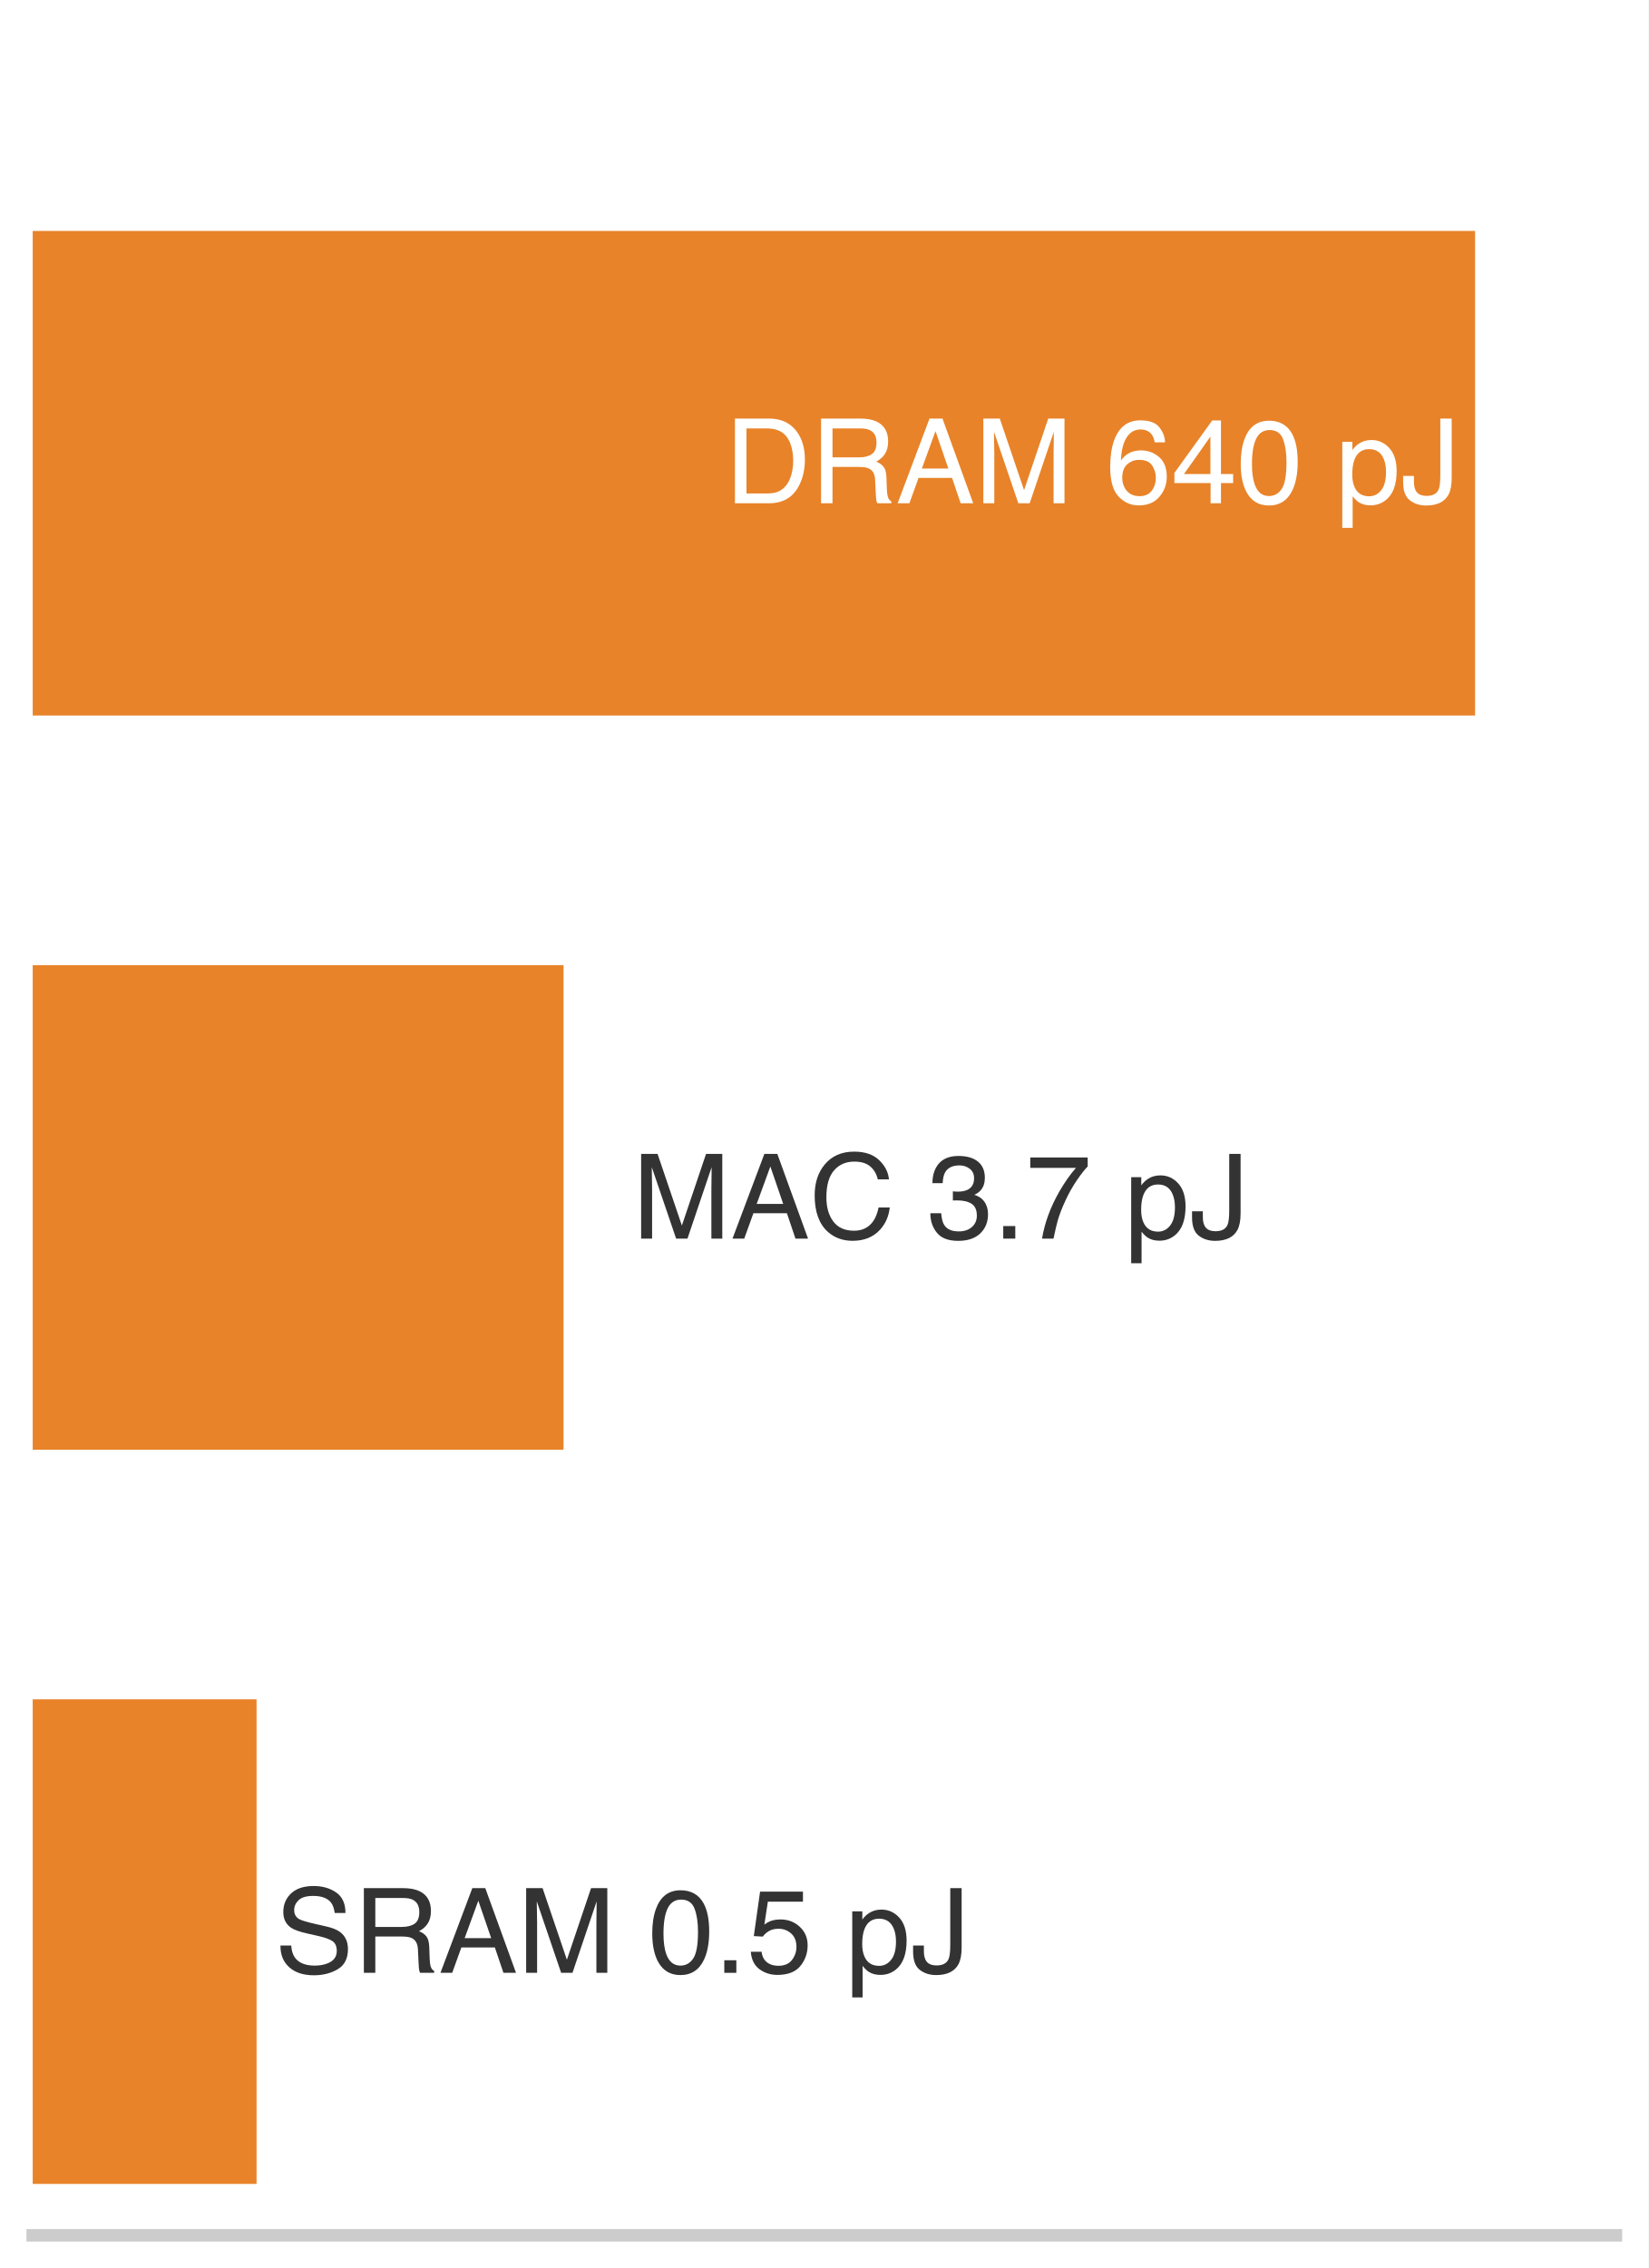
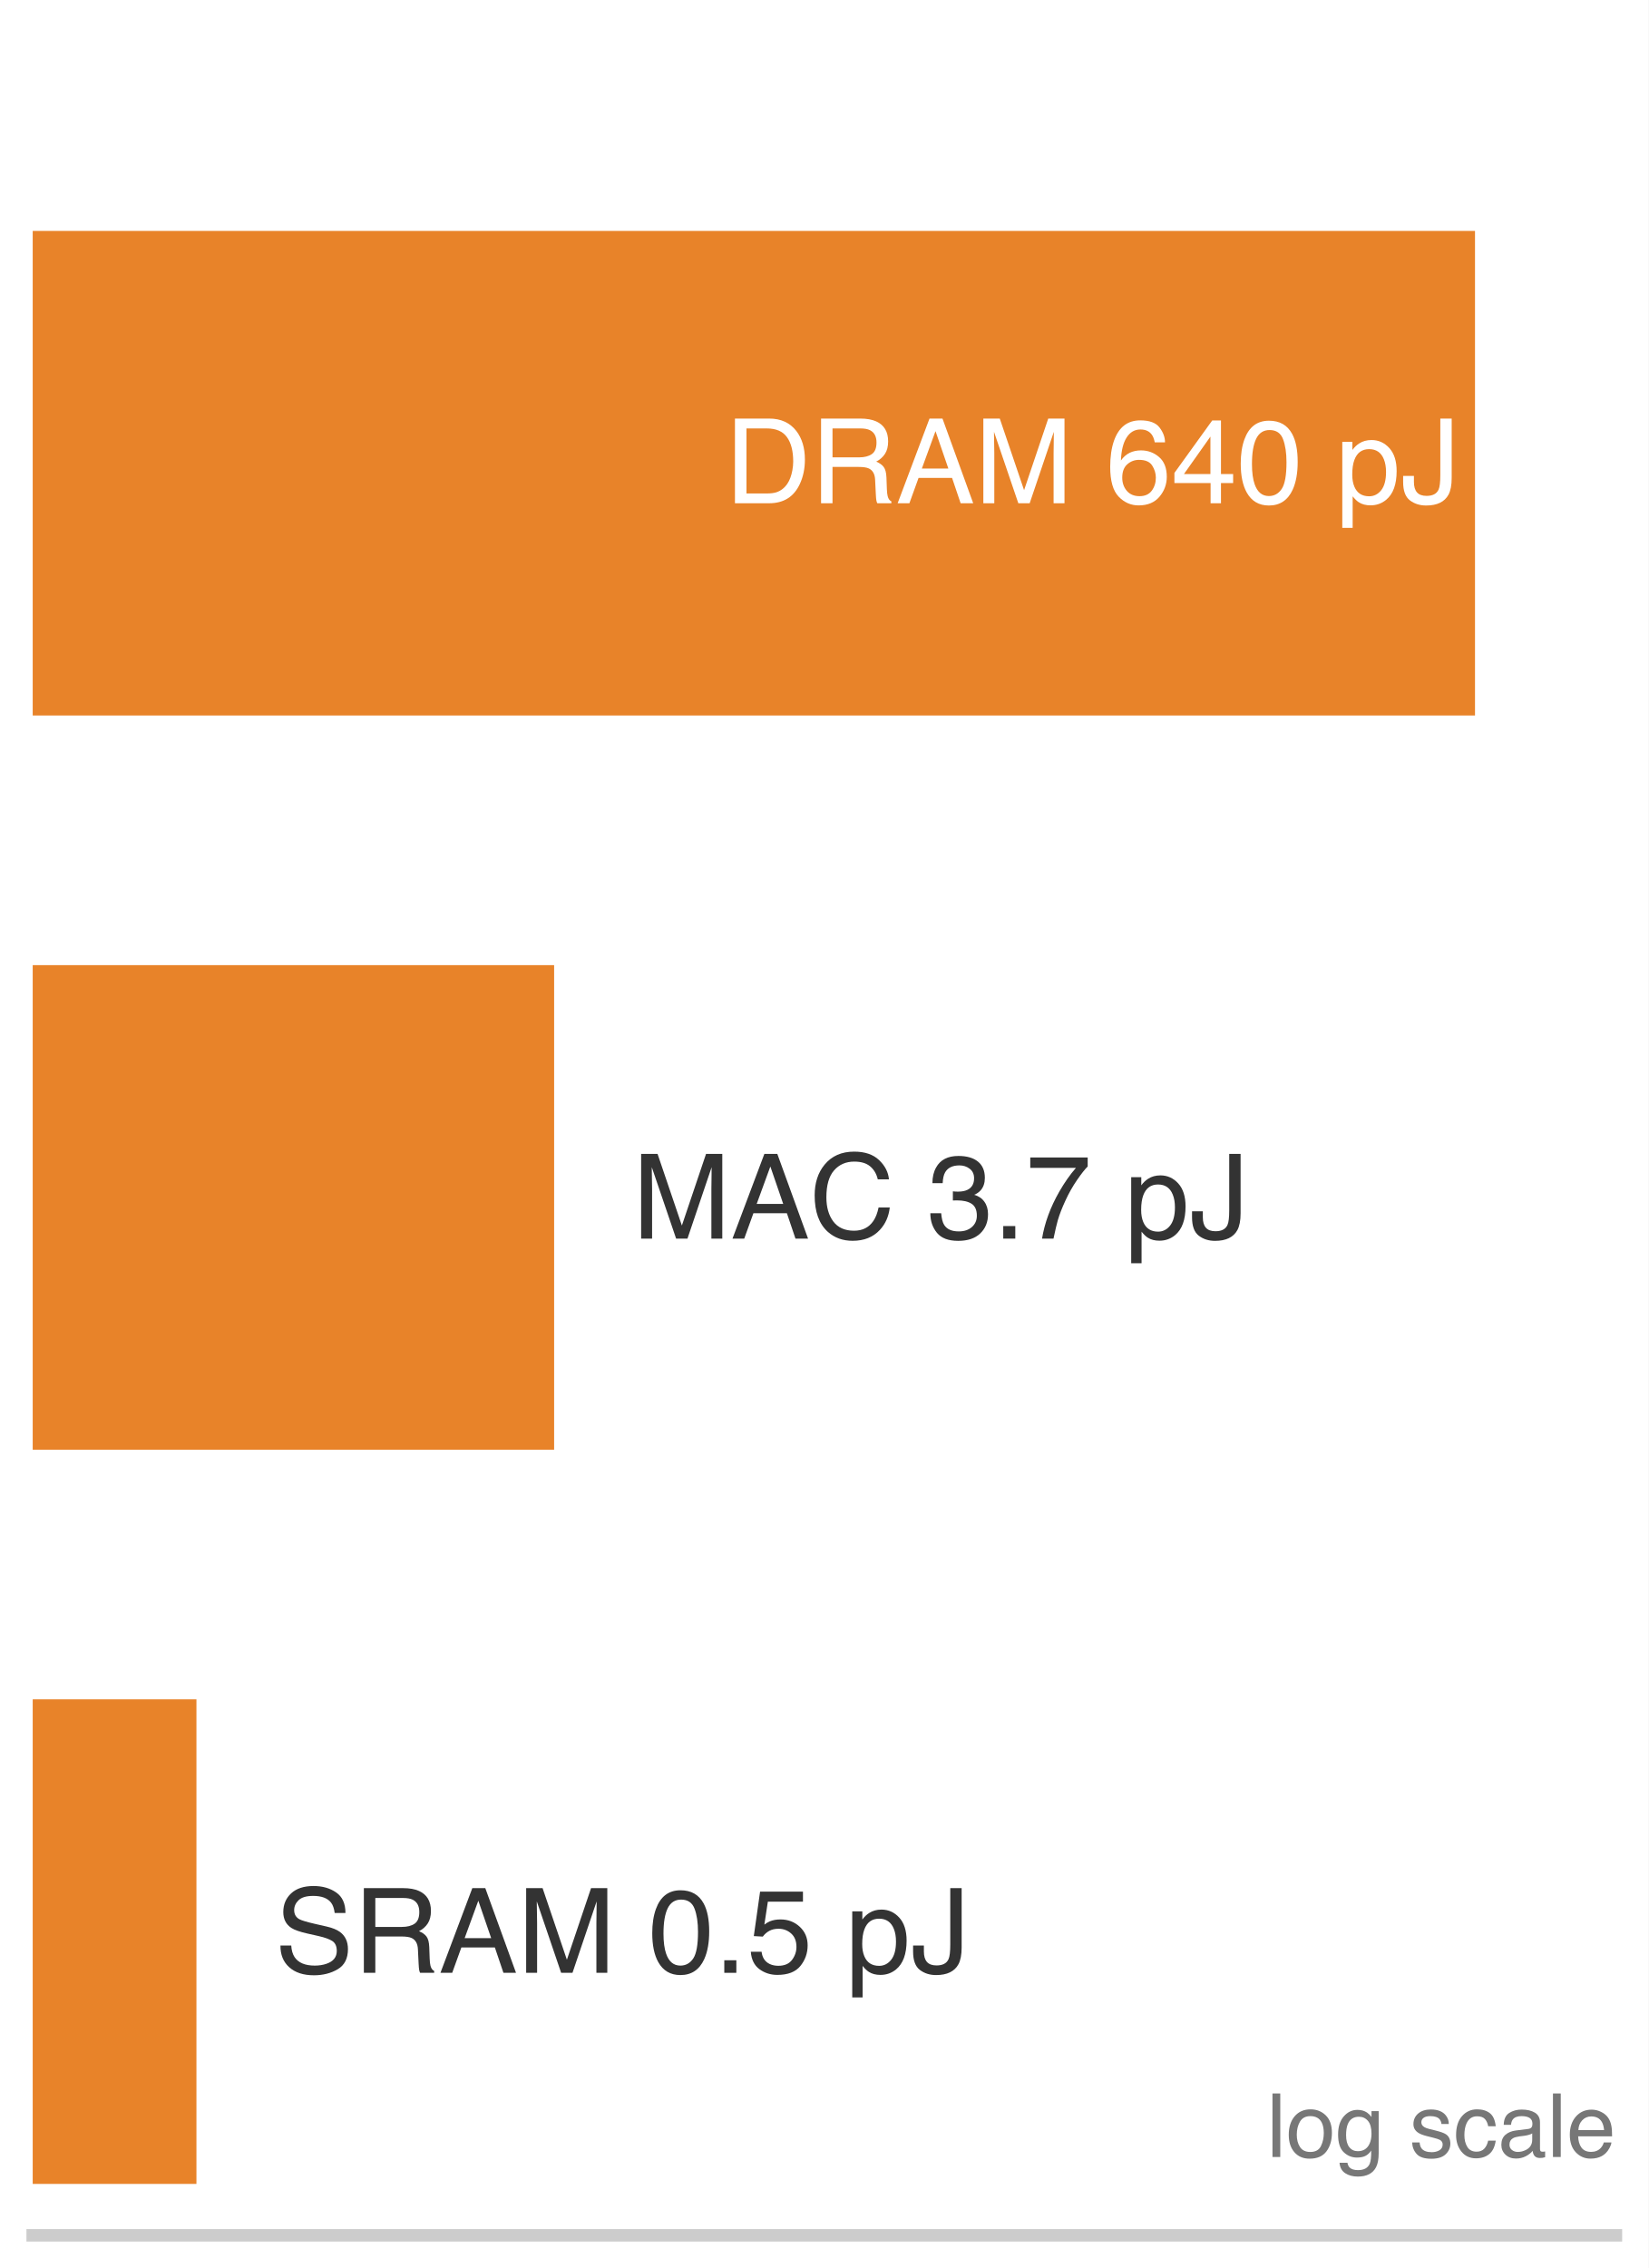
<svg xmlns="http://www.w3.org/2000/svg" xmlns:xlink="http://www.w3.org/1999/xlink" width="72.63pt" height="99.9pt" viewBox="0 0 72.63 99.9" version="1.1">
  <defs>
    <style type="text/css">*{stroke-linejoin: round; stroke-linecap: butt}</style>
  </defs>
  <g id="figure_1">
    <g id="patch_1">
      <path d="M 0 99.9 L 72.63 99.9 L 72.63 0 L 0 0 z " style="fill: #ffffff" />
    </g>
    <g id="axes_1">
      <g id="patch_2">
        <path d="M 1.44 98.46 L 71.19 98.46 L 71.19 1.44 L 1.44 1.44 z " style="fill: #ffffff" />
      </g>
      <g id="patch_3">
-         <path d="M 1.44 31.516 L 64.985 31.516 L 64.985 10.172 L 1.44 10.172 z " clip-path="url(#p879ee31a35)" style="fill: #e67817; opacity: 0.92" />
+         <path d="M 1.44 31.516 L 64.982 31.516 L 64.982 10.172 L 1.44 10.172 z " clip-path="url(#p879ee31a35)" style="fill: #e67817; opacity: 0.92" />
      </g>
      <g id="patch_4">
-         <path d="M 1.44 63.856 L 24.826 63.856 L 24.826 42.512 L 1.44 42.512 z " clip-path="url(#p879ee31a35)" style="fill: #e67817; opacity: 0.92" />
+         <path d="M 1.44 63.856 L 24.412 63.856 L 24.412 42.512 L 1.44 42.512 z " clip-path="url(#p879ee31a35)" style="fill: #e67817; opacity: 0.92" />
      </g>
      <g id="patch_5">
-         <path d="M 1.44 96.196 L 11.303 96.196 L 11.303 74.852 L 1.44 74.852 z " clip-path="url(#p879ee31a35)" style="fill: #e67817; opacity: 0.92" />
+         <path d="M 1.44 96.196 L 8.654 96.196 L 8.654 74.852 L 1.44 74.852 z " clip-path="url(#p879ee31a35)" style="fill: #e67817; opacity: 0.92" />
      </g>
      <g id="matplotlib.axis_1">
        <g id="xtick_1">
          <g id="line2d_1" />
        </g>
        <g id="xtick_2">
          <g id="line2d_2" />
        </g>
        <g id="xtick_3">
          <g id="line2d_3" />
        </g>
        <g id="xtick_4">
          <g id="line2d_4" />
        </g>
        <g id="xtick_5">
          <g id="line2d_5" />
        </g>
        <g id="xtick_6">
          <g id="line2d_6" />
        </g>
        <g id="xtick_7">
          <g id="line2d_7" />
        </g>
        <g id="xtick_8">
          <g id="line2d_8" />
        </g>
        <g id="xtick_9">
          <g id="line2d_9" />
        </g>
        <g id="xtick_10">
          <g id="line2d_10" />
        </g>
        <g id="xtick_11">
          <g id="line2d_11" />
        </g>
        <g id="xtick_12">
          <g id="line2d_12" />
        </g>
        <g id="xtick_13">
          <g id="line2d_13" />
        </g>
        <g id="xtick_14">
          <g id="line2d_14" />
        </g>
        <g id="xtick_15">
          <g id="line2d_15" />
        </g>
        <g id="xtick_16">
          <g id="line2d_16" />
        </g>
        <g id="xtick_17">
          <g id="line2d_17" />
        </g>
        <g id="xtick_18">
          <g id="line2d_18" />
        </g>
        <g id="xtick_19">
          <g id="line2d_19" />
        </g>
        <g id="xtick_20">
          <g id="line2d_20" />
        </g>
        <g id="xtick_21">
          <g id="line2d_21" />
        </g>
        <g id="xtick_22">
          <g id="line2d_22" />
        </g>
        <g id="xtick_23">
          <g id="line2d_23" />
        </g>
        <g id="xtick_24">
          <g id="line2d_24" />
        </g>
        <g id="xtick_25">
          <g id="line2d_25" />
        </g>
        <g id="xtick_26">
          <g id="line2d_26" />
        </g>
        <g id="xtick_27">
          <g id="line2d_27" />
        </g>
        <g id="xtick_28">
          <g id="line2d_28" />
        </g>
        <g id="xtick_29">
          <g id="line2d_29" />
        </g>
        <g id="xtick_30">
          <g id="line2d_30" />
        </g>
        <g id="xtick_31">
          <g id="line2d_31" />
        </g>
        <g id="xtick_32">
          <g id="line2d_32" />
        </g>
      </g>
      <g id="matplotlib.axis_2" />
      <g id="patch_6">
        <path d="M 1.44 98.46 L 71.19 98.46 " style="fill: none; stroke: #cccccc; stroke-width: 0.55; stroke-linejoin: miter; stroke-linecap: square" />
      </g>
      <g id="text_1">
        <g style="fill: #ffffff" transform="translate(31.95924 22.16716) scale(0.052 -0.052)">
          <defs>
            <path id="Helvetica-44" d="M 2250 531 Q 2566 531 2769 597 Q 3131 719 3363 1066 Q 3547 1344 3628 1778 Q 3675 2038 3675 2259 Q 3675 3113 3336 3584 Q 2997 4056 2244 4056 L 1141 4056 L 1141 531 L 2250 531 z M 516 4591 L 2375 4591 Q 3322 4591 3844 3919 Q 4309 3313 4309 2366 Q 4309 1634 4034 1044 Q 3550 0 2369 0 L 516 0 L 516 4591 z " transform="scale(0.015625)" />
            <path id="Helvetica-52" d="M 2622 2488 Q 3059 2488 3314 2663 Q 3569 2838 3569 3294 Q 3569 3784 3213 3963 Q 3022 4056 2703 4056 L 1184 4056 L 1184 2488 L 2622 2488 z M 563 4591 L 2688 4591 Q 3213 4591 3553 4438 Q 4200 4144 4200 3353 Q 4200 2941 4029 2678 Q 3859 2416 3553 2256 Q 3822 2147 3958 1969 Q 4094 1791 4109 1391 L 4131 775 Q 4141 513 4175 384 Q 4231 166 4375 103 L 4375 0 L 3613 0 Q 3581 59 3562 153 Q 3544 247 3531 516 L 3494 1281 Q 3472 1731 3159 1884 Q 2981 1969 2600 1969 L 1184 1969 L 1184 0 L 563 0 L 563 4591 z " transform="scale(0.015625)" />
            <path id="Helvetica-41" d="M 2844 1881 L 2147 3909 L 1406 1881 L 2844 1881 z M 1822 4591 L 2525 4591 L 4191 0 L 3509 0 L 3044 1375 L 1228 1375 L 731 0 L 94 0 L 1822 4591 z " transform="scale(0.015625)" />
            <path id="Helvetica-4d" d="M 472 4591 L 1363 4591 L 2681 709 L 3991 4591 L 4872 4591 L 4872 0 L 4281 0 L 4281 2709 Q 4281 2850 4287 3175 Q 4294 3500 4294 3872 L 2984 0 L 2369 0 L 1050 3872 L 1050 3731 Q 1050 3563 1058 3217 Q 1066 2872 1066 2709 L 1066 0 L 472 0 L 472 4591 z " transform="scale(0.015625)" />
            <path id="Helvetica-20" transform="scale(0.015625)" />
            <path id="Helvetica-36" d="M 1872 4494 Q 2622 4494 2917 4105 Q 3213 3716 3213 3303 L 2656 3303 Q 2606 3569 2497 3719 Q 2294 4000 1881 4000 Q 1409 4000 1131 3564 Q 853 3128 822 2316 Q 1016 2600 1309 2741 Q 1578 2866 1909 2866 Q 2472 2866 2890 2506 Q 3309 2147 3309 1434 Q 3309 825 2912 354 Q 2516 -116 1781 -116 Q 1153 -116 697 361 Q 241 838 241 1966 Q 241 2800 444 3381 Q 834 4494 1872 4494 z M 1831 384 Q 2275 384 2495 682 Q 2716 981 2716 1388 Q 2716 1731 2519 2042 Q 2322 2353 1803 2353 Q 1441 2353 1167 2112 Q 894 1872 894 1388 Q 894 963 1142 673 Q 1391 384 1831 384 z " transform="scale(0.015625)" />
            <path id="Helvetica-34" d="M 2116 1584 L 2116 3613 L 681 1584 L 2116 1584 z M 2125 0 L 2125 1094 L 163 1094 L 163 1644 L 2213 4488 L 2688 4488 L 2688 1584 L 3347 1584 L 3347 1094 L 2688 1094 L 2688 0 L 2125 0 z " transform="scale(0.015625)" />
            <path id="Helvetica-30" d="M 1731 4475 Q 2600 4475 2988 3759 Q 3288 3206 3288 2244 Q 3288 1331 3016 734 Q 2622 -122 1728 -122 Q 922 -122 528 578 Q 200 1163 200 2147 Q 200 2909 397 3456 Q 766 4475 1731 4475 z M 1725 391 Q 2163 391 2422 778 Q 2681 1166 2681 2222 Q 2681 2984 2493 3476 Q 2306 3969 1766 3969 Q 1269 3969 1039 3501 Q 809 3034 809 2125 Q 809 1441 956 1025 Q 1181 391 1725 391 z " transform="scale(0.015625)" />
            <path id="Helvetica-70" d="M 1825 378 Q 2219 378 2480 708 Q 2741 1038 2741 1694 Q 2741 2094 2625 2381 Q 2406 2934 1825 2934 Q 1241 2934 1025 2350 Q 909 2038 909 1556 Q 909 1169 1025 897 Q 1244 378 1825 378 z M 369 3331 L 916 3331 L 916 2888 Q 1084 3116 1284 3241 Q 1569 3428 1953 3428 Q 2522 3428 2919 2992 Q 3316 2556 3316 1747 Q 3316 653 2744 184 Q 2381 -113 1900 -113 Q 1522 -113 1266 53 Q 1116 147 931 375 L 931 -1334 L 369 -1334 L 369 3331 z " transform="scale(0.015625)" />
            <path id="Helvetica-4a" d="M 2741 1369 Q 2741 788 2569 466 Q 2250 -122 1356 -122 Q 841 -122 475 158 Q 109 438 109 1153 L 109 1481 L 694 1481 L 694 1153 Q 694 778 861 589 Q 1028 400 1381 400 Q 1878 400 2031 741 Q 2125 950 2125 1531 L 2125 4591 L 2741 4591 L 2741 1369 z " transform="scale(0.015625)" />
          </defs>
          <use xlink:href="#Helvetica-44" />
          <use xlink:href="#Helvetica-52" transform="translate(72.2168 0)" />
          <use xlink:href="#Helvetica-41" transform="translate(144.4336 0)" />
          <use xlink:href="#Helvetica-4d" transform="translate(211.1328 0)" />
          <use xlink:href="#Helvetica-20" transform="translate(294.4336 0)" />
          <use xlink:href="#Helvetica-36" transform="translate(322.2168 0)" />
          <use xlink:href="#Helvetica-34" transform="translate(377.832 0)" />
          <use xlink:href="#Helvetica-30" transform="translate(433.4473 0)" />
          <use xlink:href="#Helvetica-20" transform="translate(489.0625 0)" />
          <use xlink:href="#Helvetica-70" transform="translate(516.8457 0)" />
          <use xlink:href="#Helvetica-4a" transform="translate(572.4609 0)" />
        </g>
      </g>
      <g id="text_2">
        <g style="fill: #333333" transform="translate(27.86208 54.55794) scale(0.052 -0.052)">
          <defs>
            <path id="Helvetica-43" d="M 2422 4716 Q 3294 4716 3775 4256 Q 4256 3797 4309 3213 L 3703 3213 Q 3600 3656 3292 3915 Q 2984 4175 2428 4175 Q 1750 4175 1333 3698 Q 916 3222 916 2238 Q 916 1431 1292 929 Q 1669 428 2416 428 Q 3103 428 3463 956 Q 3653 1234 3747 1688 L 4353 1688 Q 4272 963 3816 472 Q 3269 -119 2341 -119 Q 1541 -119 997 366 Q 281 1006 281 2344 Q 281 3359 819 4009 Q 1400 4716 2422 4716 z M 2297 4716 L 2297 4716 z " transform="scale(0.015625)" />
            <path id="Helvetica-33" d="M 1663 -122 Q 869 -122 511 314 Q 153 750 153 1375 L 741 1375 Q 778 941 903 744 Q 1122 391 1694 391 Q 2138 391 2406 628 Q 2675 866 2675 1241 Q 2675 1703 2392 1887 Q 2109 2072 1606 2072 Q 1550 2072 1492 2070 Q 1434 2069 1375 2066 L 1375 2563 Q 1463 2553 1522 2550 Q 1581 2547 1650 2547 Q 1966 2547 2169 2647 Q 2525 2822 2525 3272 Q 2525 3606 2287 3787 Q 2050 3969 1734 3969 Q 1172 3969 956 3594 Q 838 3388 822 3006 L 266 3006 Q 266 3506 466 3856 Q 809 4481 1675 4481 Q 2359 4481 2734 4176 Q 3109 3872 3109 3294 Q 3109 2881 2888 2625 Q 2750 2466 2531 2375 Q 2884 2278 3082 2001 Q 3281 1725 3281 1325 Q 3281 684 2859 281 Q 2438 -122 1663 -122 z " transform="scale(0.015625)" />
            <path id="Helvetica-2e" d="M 547 681 L 1200 681 L 1200 0 L 547 0 L 547 681 z " transform="scale(0.015625)" />
            <path id="Helvetica-37" d="M 3347 4400 L 3347 3909 Q 3131 3700 2773 3181 Q 2416 2663 2141 2063 Q 1869 1478 1728 997 Q 1638 688 1494 0 L 872 0 Q 1084 1281 1809 2550 Q 2238 3294 2709 3834 L 234 3834 L 234 4400 L 3347 4400 z " transform="scale(0.015625)" />
          </defs>
          <use xlink:href="#Helvetica-4d" />
          <use xlink:href="#Helvetica-41" transform="translate(83.30078 0)" />
          <use xlink:href="#Helvetica-43" transform="translate(150 0)" />
          <use xlink:href="#Helvetica-20" transform="translate(222.2168 0)" />
          <use xlink:href="#Helvetica-33" transform="translate(250 0)" />
          <use xlink:href="#Helvetica-2e" transform="translate(305.6152 0)" />
          <use xlink:href="#Helvetica-37" transform="translate(333.3984 0)" />
          <use xlink:href="#Helvetica-20" transform="translate(389.0137 0)" />
          <use xlink:href="#Helvetica-70" transform="translate(416.7969 0)" />
          <use xlink:href="#Helvetica-4a" transform="translate(472.4121 0)" />
        </g>
      </g>
      <g id="text_3">
        <g style="fill: #333333" transform="translate(12.10437 86.89794) scale(0.052 -0.052)">
          <defs>
            <path id="Helvetica-53" d="M 894 1481 Q 916 1091 1078 847 Q 1388 391 2169 391 Q 2519 391 2806 491 Q 3363 684 3363 1184 Q 3363 1559 3128 1719 Q 2891 1875 2384 1991 L 1763 2131 Q 1153 2269 900 2434 Q 463 2722 463 3294 Q 463 3913 891 4309 Q 1319 4706 2103 4706 Q 2825 4706 3329 4357 Q 3834 4009 3834 3244 L 3250 3244 Q 3203 3613 3050 3809 Q 2766 4169 2084 4169 Q 1534 4169 1293 3937 Q 1053 3706 1053 3400 Q 1053 3063 1334 2906 Q 1519 2806 2169 2656 L 2813 2509 Q 3278 2403 3531 2219 Q 3969 1897 3969 1284 Q 3969 522 3414 194 Q 2859 -134 2125 -134 Q 1269 -134 784 303 Q 300 738 309 1481 L 894 1481 z M 2150 4716 L 2150 4716 z " transform="scale(0.015625)" />
            <path id="Helvetica-35" d="M 791 1141 Q 847 659 1238 475 Q 1438 381 1700 381 Q 2200 381 2440 700 Q 2681 1019 2681 1406 Q 2681 1875 2395 2131 Q 2109 2388 1709 2388 Q 1419 2388 1211 2275 Q 1003 2163 856 1963 L 369 1991 L 709 4400 L 3034 4400 L 3034 3856 L 1131 3856 L 941 2613 Q 1097 2731 1238 2791 Q 1488 2894 1816 2894 Q 2431 2894 2859 2497 Q 3288 2100 3288 1491 Q 3288 856 2895 371 Q 2503 -113 1644 -113 Q 1097 -113 676 195 Q 256 503 206 1141 L 791 1141 z " transform="scale(0.015625)" />
          </defs>
          <use xlink:href="#Helvetica-53" />
          <use xlink:href="#Helvetica-52" transform="translate(66.69922 0)" />
          <use xlink:href="#Helvetica-41" transform="translate(138.916 0)" />
          <use xlink:href="#Helvetica-4d" transform="translate(205.6152 0)" />
          <use xlink:href="#Helvetica-20" transform="translate(288.916 0)" />
          <use xlink:href="#Helvetica-30" transform="translate(316.6992 0)" />
          <use xlink:href="#Helvetica-2e" transform="translate(372.3145 0)" />
          <use xlink:href="#Helvetica-35" transform="translate(400.0977 0)" />
          <use xlink:href="#Helvetica-20" transform="translate(455.7129 0)" />
          <use xlink:href="#Helvetica-70" transform="translate(483.4961 0)" />
          <use xlink:href="#Helvetica-4a" transform="translate(539.1113 0)" />
        </g>
      </g>
+       <g id="text_4">
+         <g style="fill: #777777" transform="translate(55.79841 95.00992) scale(0.039 -0.039)">
+           <defs>
+             <path id="Helvetica-6c" d="M 428 4591 L 991 4591 L 991 0 L 428 0 L 428 4591 z " transform="scale(0.015625)" />
+             <path id="Helvetica-6f" d="M 1741 363 Q 2300 363 2508 786 Q 2716 1209 2716 1728 Q 2716 2197 2566 2491 Q 2328 2953 1747 2953 Q 1231 2953 997 2559 Q 763 2166 763 1609 Q 763 1075 997 719 Q 1231 363 1741 363 z M 1763 3444 Q 2409 3444 2856 3012 Q 3303 2581 3303 1744 Q 3303 934 2909 406 Q 2516 -122 1688 -122 Q 997 -122 590 345 Q 184 813 184 1600 Q 184 2444 612 2944 Q 1041 3444 1763 3444 z M 1744 3428 L 1744 3428 z " transform="scale(0.015625)" />
+             <path id="Helvetica-67" d="M 1594 3406 Q 1988 3406 2281 3213 Q 2441 3103 2606 2894 L 2606 3316 L 3125 3316 L 3125 272 Q 3125 -366 2938 -734 Q 2588 -1416 1616 -1416 Q 1075 -1416 706 -1173 Q 338 -931 294 -416 L 866 -416 Q 906 -641 1028 -763 Q 1219 -950 1628 -950 Q 2275 -950 2475 -494 Q 2594 -225 2584 466 Q 2416 209 2178 84 Q 1941 -41 1550 -41 Q 1006 -41 598 345 Q 191 731 191 1622 Q 191 2463 602 2934 Q 1013 3406 1594 3406 z M 2606 1688 Q 2606 2309 2350 2609 Q 2094 2909 1697 2909 Q 1103 2909 884 2353 Q 769 2056 769 1575 Q 769 1009 998 714 Q 1228 419 1616 419 Q 2222 419 2469 966 Q 2606 1275 2606 1688 z M 1659 3428 L 1659 3428 z " transform="scale(0.015625)" />
+             <path id="Helvetica-73" d="M 747 1050 Q 772 769 888 619 Q 1100 347 1625 347 Q 1938 347 2175 483 Q 2413 619 2413 903 Q 2413 1119 2222 1231 Q 2100 1300 1741 1391 L 1294 1503 Q 866 1609 663 1741 Q 300 1969 300 2372 Q 300 2847 642 3140 Q 984 3434 1563 3434 Q 2319 3434 2653 2991 Q 2863 2709 2856 2384 L 2325 2384 Q 2309 2575 2191 2731 Q 1997 2953 1519 2953 Q 1200 2953 1036 2831 Q 872 2709 872 2509 Q 872 2291 1088 2159 Q 1213 2081 1456 2022 L 1828 1931 Q 2434 1784 2641 1647 Q 2969 1431 2969 969 Q 2969 522 2630 197 Q 2291 -128 1597 -128 Q 850 -128 539 211 Q 228 550 206 1050 L 747 1050 z M 1578 3428 L 1578 3428 z " transform="scale(0.015625)" />
+             <path id="Helvetica-63" d="M 1703 3444 Q 2269 3444 2623 3169 Q 2978 2894 3050 2222 L 2503 2222 Q 2453 2531 2275 2736 Q 2097 2941 1703 2941 Q 1166 2941 934 2416 Q 784 2075 784 1575 Q 784 1072 996 728 Q 1209 384 1666 384 Q 2016 384 2220 598 Q 2425 813 2503 1184 L 3050 1184 Q 2956 519 2581 211 Q 2206 -97 1622 -97 Q 966 -97 575 383 Q 184 863 184 1581 Q 184 2463 612 2953 Q 1041 3444 1703 3444 z M 1616 3428 L 1616 3428 z " transform="scale(0.015625)" />
+             <path id="Helvetica-61" d="M 844 891 Q 844 647 1022 506 Q 1200 366 1444 366 Q 1741 366 2019 503 Q 2488 731 2488 1250 L 2488 1703 Q 2384 1638 2221 1594 Q 2059 1550 1903 1531 L 1563 1488 Q 1256 1447 1103 1359 Q 844 1213 844 891 z M 2206 2028 Q 2400 2053 2466 2191 Q 2503 2266 2503 2406 Q 2503 2694 2298 2823 Q 2094 2953 1713 2953 Q 1272 2953 1088 2716 Q 984 2584 953 2325 L 428 2325 Q 444 2944 830 3186 Q 1216 3428 1725 3428 Q 2316 3428 2684 3203 Q 3050 2978 3050 2503 L 3050 575 Q 3050 488 3086 434 Q 3122 381 3238 381 Q 3275 381 3322 386 Q 3369 391 3422 400 L 3422 -16 Q 3291 -53 3222 -62 Q 3153 -72 3034 -72 Q 2744 -72 2613 134 Q 2544 244 2516 444 Q 2344 219 2022 53 Q 1700 -113 1313 -113 Q 847 -113 551 170 Q 256 453 256 878 Q 256 1344 547 1600 Q 838 1856 1309 1916 L 2206 2028 z M 1741 3428 L 1741 3428 z " transform="scale(0.015625)" />
+             <path id="Helvetica-65" d="M 1806 3422 Q 2163 3422 2497 3255 Q 2831 3088 3006 2822 Q 3175 2569 3231 2231 Q 3281 2000 3281 1494 L 828 1494 Q 844 984 1069 676 Q 1294 369 1766 369 Q 2206 369 2469 659 Q 2619 828 2681 1050 L 3234 1050 Q 3213 866 3089 639 Q 2966 413 2813 269 Q 2556 19 2178 -69 Q 1975 -119 1719 -119 Q 1094 -119 659 336 Q 225 791 225 1609 Q 225 2416 662 2919 Q 1100 3422 1806 3422 z M 2703 1941 Q 2669 2306 2544 2525 Q 2313 2931 1772 2931 Q 1384 2931 1121 2651 Q 859 2372 844 1941 L 2703 1941 z M 1753 3428 L 1753 3428 z " transform="scale(0.015625)" />
+           </defs>
+           <use xlink:href="#Helvetica-6c" />
+           <use xlink:href="#Helvetica-6f" transform="translate(22.2168 0)" />
+           <use xlink:href="#Helvetica-67" transform="translate(77.83203 0)" />
+           <use xlink:href="#Helvetica-20" transform="translate(133.4473 0)" />
+           <use xlink:href="#Helvetica-73" transform="translate(161.2305 0)" />
+           <use xlink:href="#Helvetica-63" transform="translate(211.2305 0)" />
+           <use xlink:href="#Helvetica-61" transform="translate(261.2305 0)" />
+           <use xlink:href="#Helvetica-6c" transform="translate(316.8457 0)" />
+           <use xlink:href="#Helvetica-65" transform="translate(339.0625 0)" />
+         </g>
+       </g>
    </g>
  </g>
  <defs>
    <clipPath id="p879ee31a35">
      <rect x="1.44" y="1.44" width="69.75" height="97.02" />
    </clipPath>
  </defs>
</svg>
